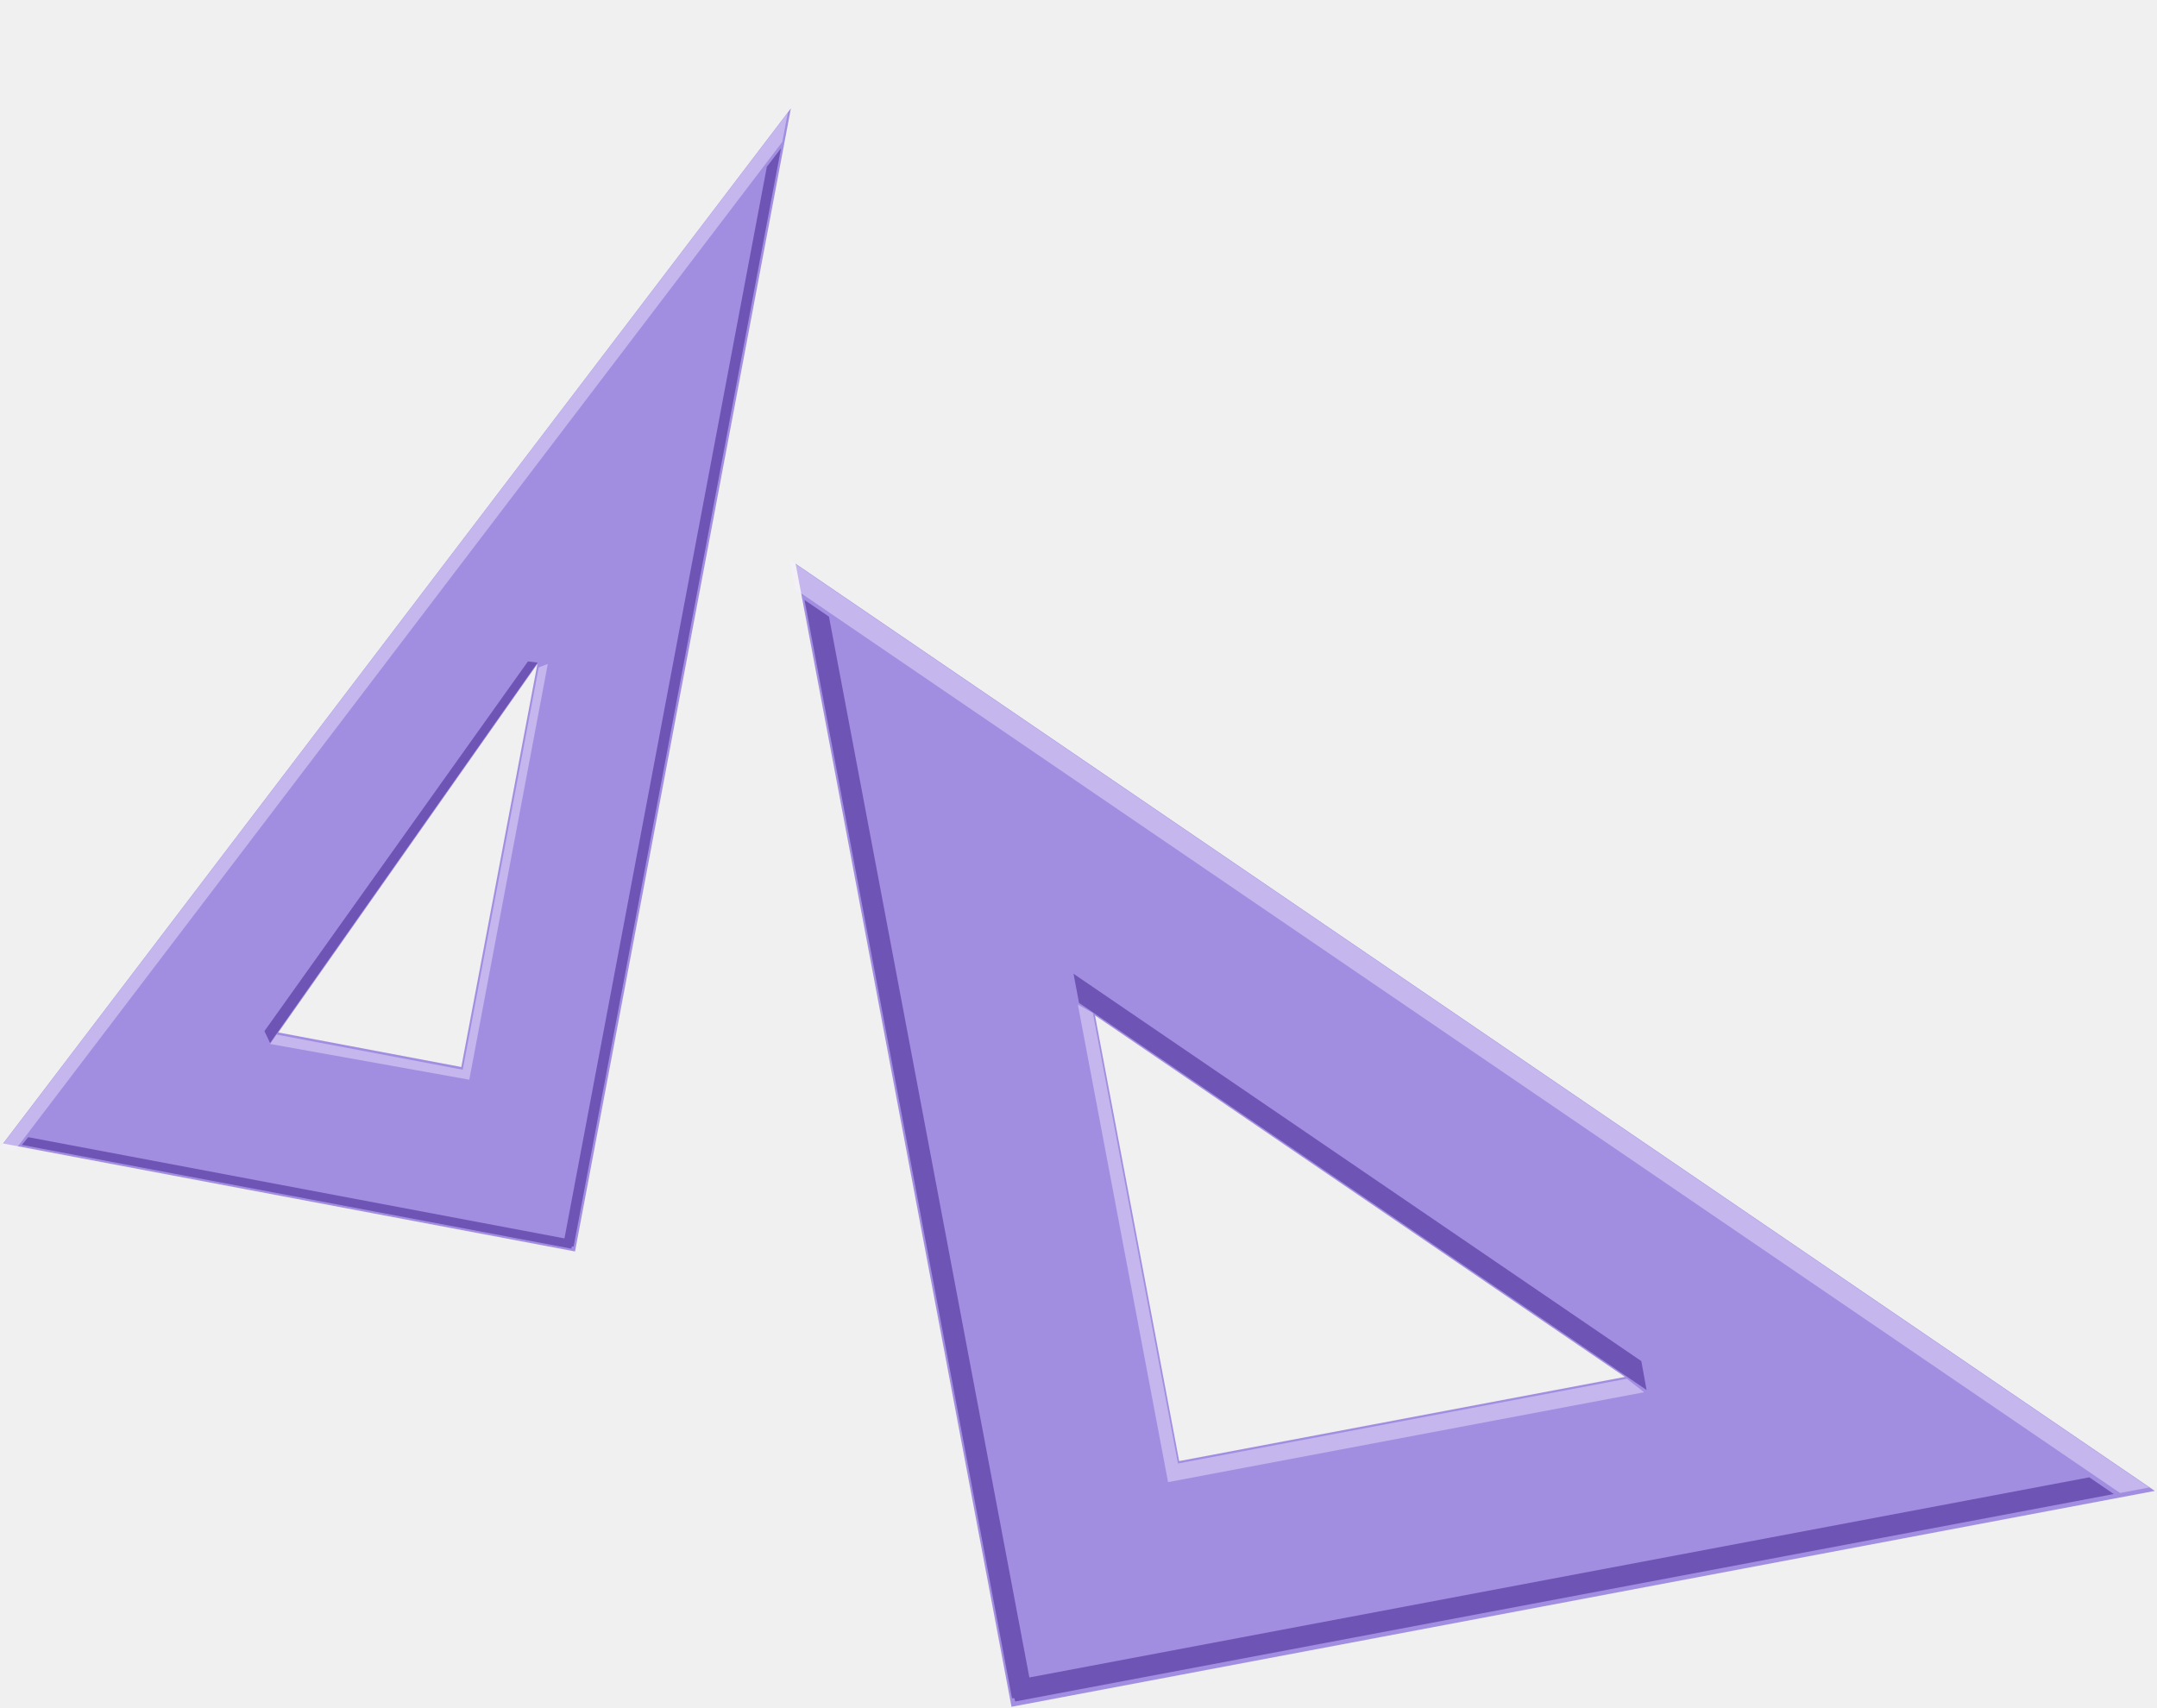
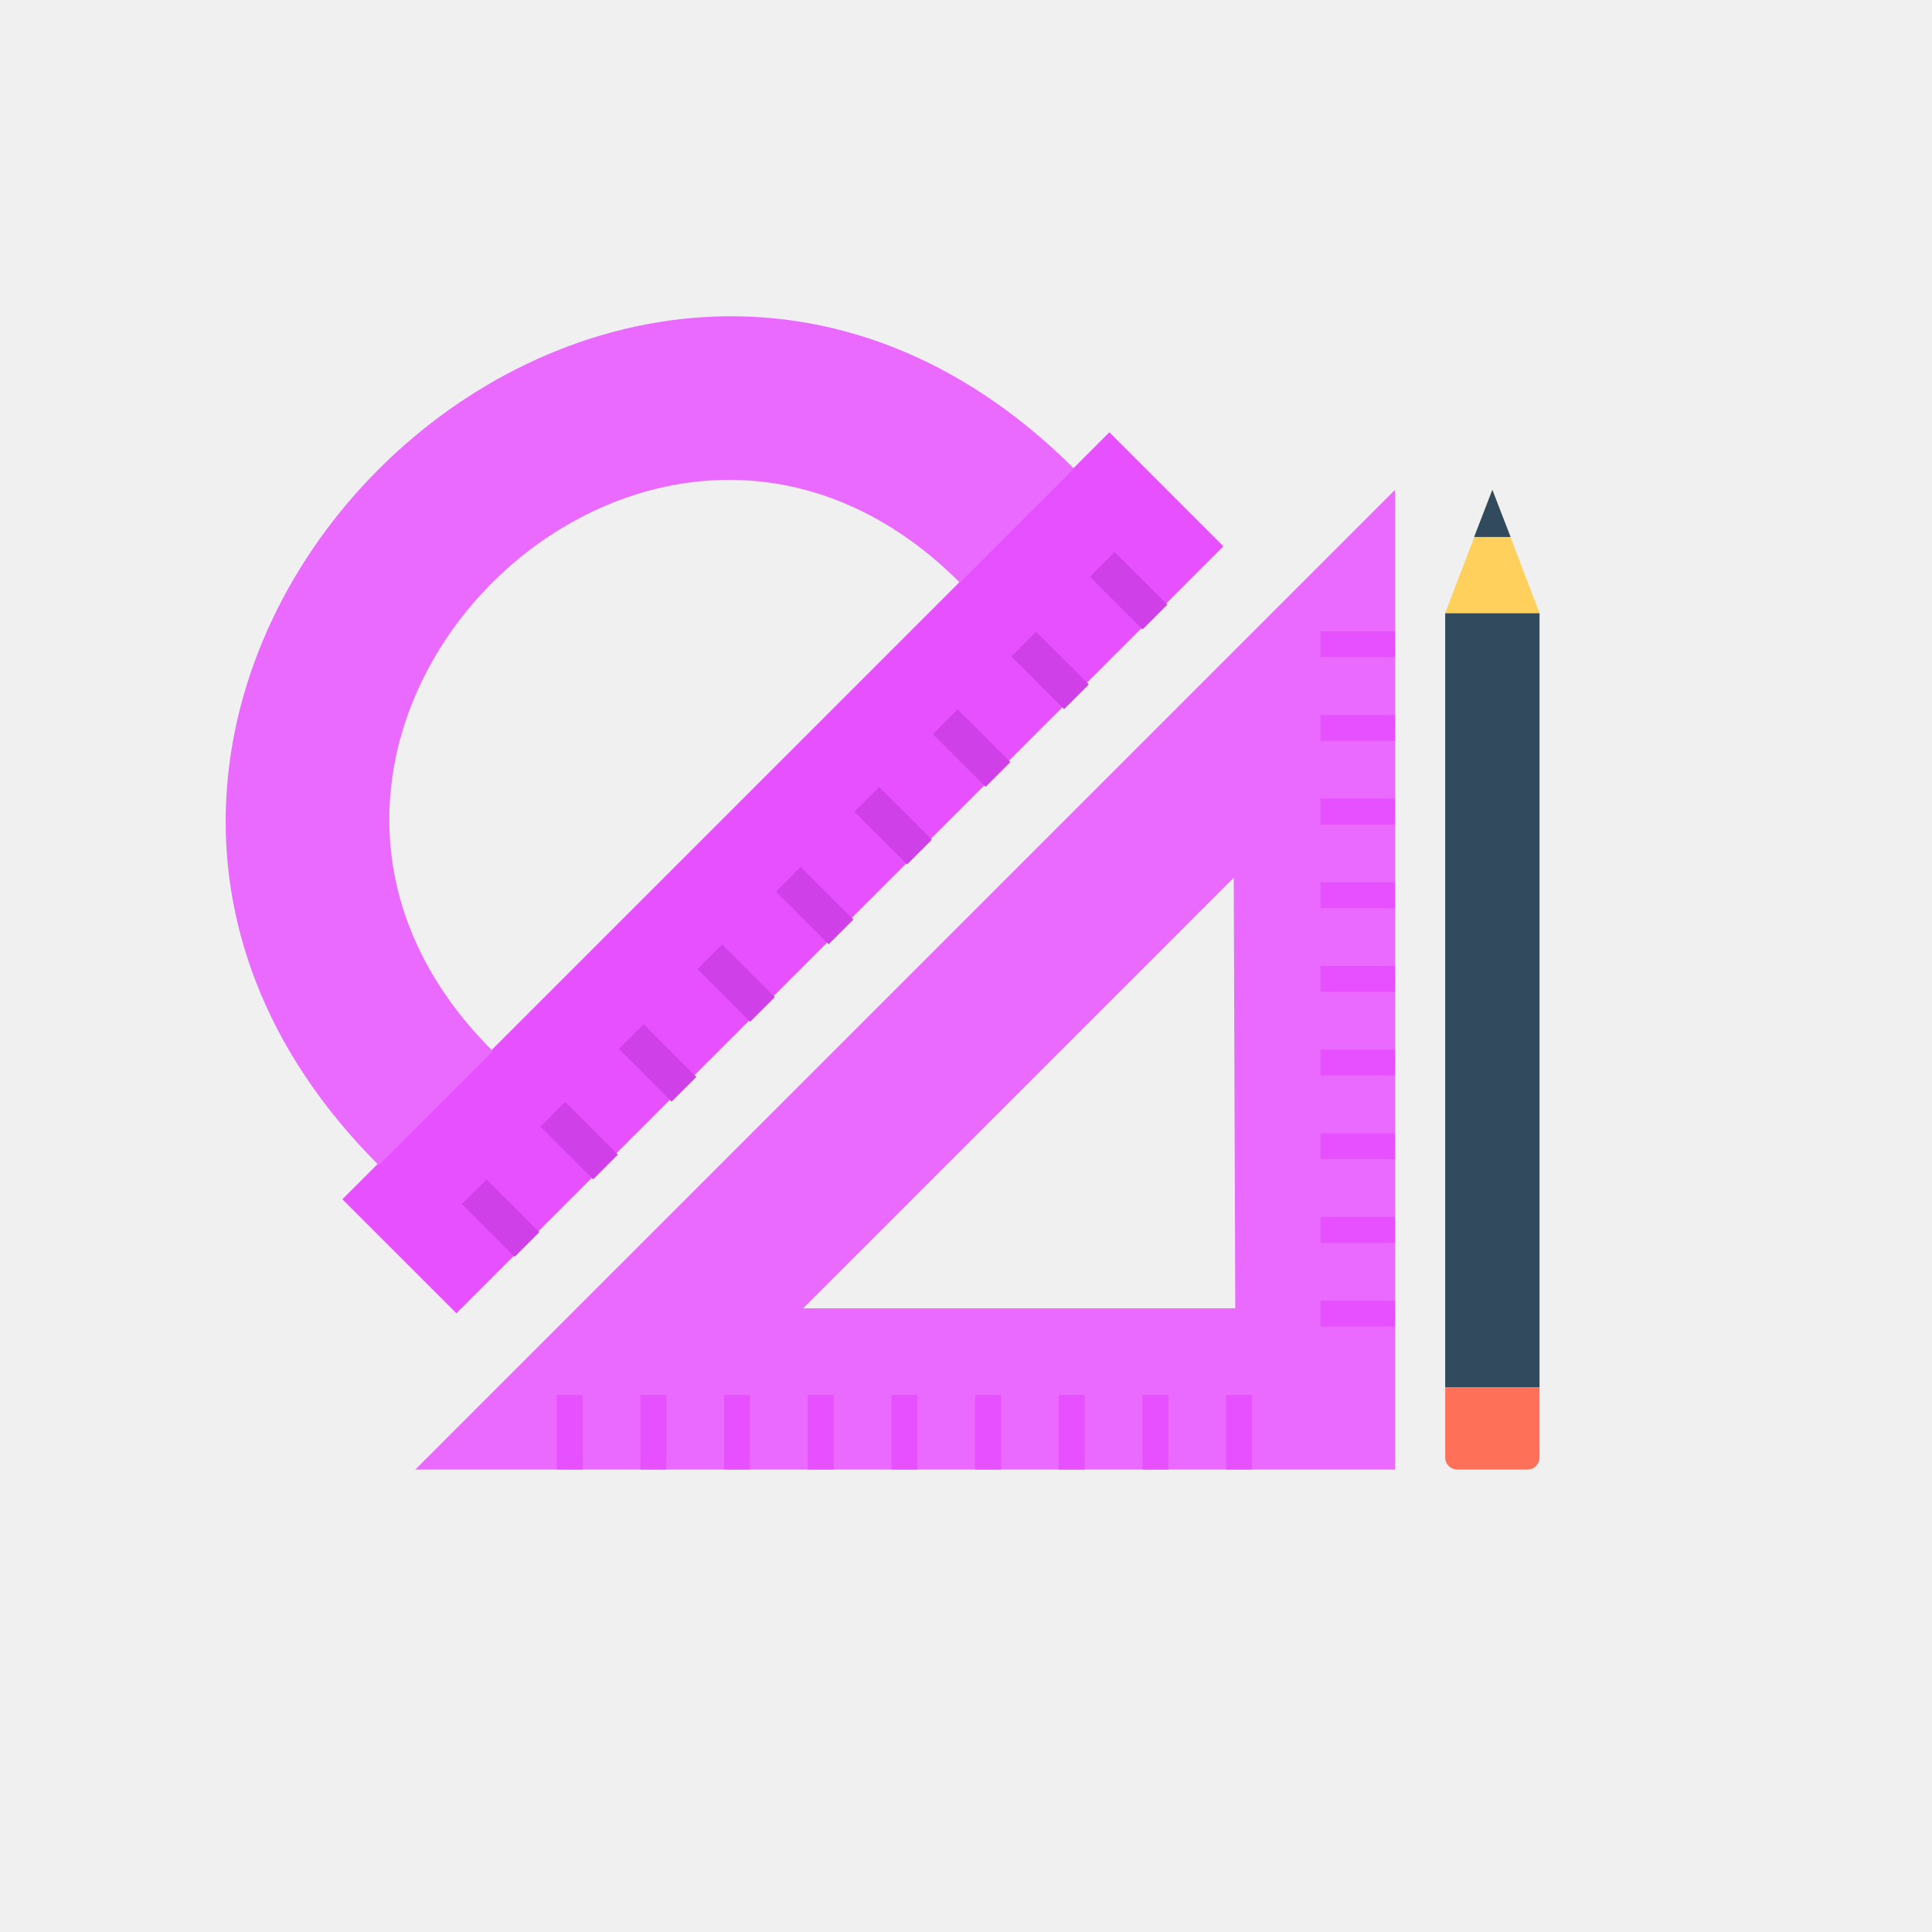
- <svg xmlns="http://www.w3.org/2000/svg" width="923" height="731" viewBox="0 0 923 731" fill="none">
-   <path d="M432.83 730.496L922.068 638.101L340.436 241.268L432.833 730.496L432.83 730.496ZM504.58 625.331L468.561 434.606L695.305 589.311L504.58 625.331Z" fill="#3300CC" fill-opacity="0.409" />
-   <path d="M338.001 239.794L340.353 252.249L907.183 638.983L919.634 636.631L338 239.789L338.001 239.794Z" fill="#F6F2FF" fill-opacity="0.409" />
-   <path d="M461.23 429.959L499.828 634.334L703.516 595.866L696.144 590.095L504.055 626.372L467.646 433.587L461.23 429.959Z" fill="#F6F3FF" fill-opacity="0.409" />
-   <path d="M344.27 256.787L433.046 726.86L434 726.77L434.43 728.222L904.504 639.445L894.034 632.285L440.474 717.943L354.73 263.929L344.27 256.789L344.27 256.787Z" fill="#230074" fill-opacity="0.409" />
-   <path d="M459.37 416.764L461.723 429.224L704.59 594.921L702.342 582.541L459.37 416.764Z" fill="#230074" fill-opacity="0.408" />
-   <path d="M246.053 535.619L338.426 46.383L1.317 489.411L246.053 535.619ZM197.396 456.671L119.109 441.89L229.97 284.149L197.396 456.671Z" fill="#3300CC" fill-opacity="0.409" />
-   <path d="M0 491.319L6.23 492.496L334.748 60.74L337.101 48.28L0 491.319Z" fill="#F6F2FF" fill-opacity="0.409" />
-   <path d="M115.614 446.817L200.808 462.098L234.404 284.162L230.531 285.65L198.02 457.837L118.338 442.792L115.614 446.817Z" fill="#F6F3FF" fill-opacity="0.409" />
-   <path d="M9.333 490.019L244.478 534.416L244.694 533.49L245.469 533.484L334.223 63.409L328.141 71.369L241.542 530.025L12.076 486.7L9.333 490.019Z" fill="#230074" fill-opacity="0.409" />
-   <path d="M113.152 441.315L115.56 446.4L230.044 283.593L225.919 283.069L113.152 441.315Z" fill="#230074" fill-opacity="0.408" />
+ <svg xmlns="http://www.w3.org/2000/svg" width="508" height="508" viewBox="0 0 508 508" fill="none">
+   <g clip-path="url(#clip0_70_12)">
+     <path d="M109.2 386.4H366.8V128.8L109.2 386.4ZM324.8 344H211.2L324.4 230.8L324.8 344Z" fill="#EA69FF" />
+     <path d="M366.8 166H347.2V172.8H366.8V166Z" fill="#E750FF" />
+     <path d="M366.8 188H347.2V194.8H366.8V188Z" fill="#E750FF" />
+     <path d="M366.8 210H347.2V216.8H366.8V210Z" fill="#E750FF" />
+     <path d="M366.8 232H347.2V238.8H366.8V232Z" fill="#E750FF" />
+     <path d="M366.8 254H347.2V260.8H366.8V254Z" fill="#E750FF" />
+     <path d="M366.8 276H347.2V282.8H366.8V276Z" fill="#E750FF" />
+     <path d="M366.8 298H347.2V304.8H366.8V298Z" fill="#E750FF" />
+     <path d="M366.8 320H347.2V326.8H366.8V320Z" fill="#E750FF" />
+     <path d="M366.8 342H347.2V348.8H366.8V342Z" fill="#E750FF" />
+     <path d="M329.2 366.8H322.4V386.4H329.2V366.8Z" fill="#E750FF" />
+     <path d="M307.2 366.8H300.4V386.4H307.2V366.8Z" fill="#E750FF" />
+     <path d="M285.2 366.8H278.4V386.4H285.2V366.8Z" fill="#E750FF" />
+     <path d="M263.2 366.8H256.4V386.4H263.2V366.8Z" fill="#E750FF" />
+     <path d="M241.2 366.8H234.4V386.4H241.2V366.8Z" fill="#E750FF" />
+     <path d="M219.2 366.8H212.4V386.4H219.2V366.8Z" fill="#E750FF" />
+     <path d="M197.2 366.8H190.4V386.4H197.2V366.8Z" fill="#E750FF" />
+     <path d="M175.2 366.8H168.4V386.4H175.2V366.8Z" fill="#E750FF" />
+     <path d="M153.2 366.8H146.4V386.4H153.2V366.8Z" fill="#E750FF" />
+     <path d="M291.695 113.666L90.032 315.329L120.014 345.31L321.676 143.647L291.695 113.666Z" fill="#E750FF" />
+     <path d="M129.6 276.4C47.2 194.4 170.4 71.2 252.4 153.2C262.4 143.2 272.4 133.2 282.4 123.2C160.4 1.6 -22.4 184.4 99.6 306.4C109.6 296.4 119.6 286.4 129.6 276.4Z" fill="#EA69FF" />
+     <path d="M293.082 145.13L286.577 151.635L300.436 165.494L306.942 158.989L293.082 145.13Z" fill="#D040E8" />
+     <path d="M272.442 166.108L265.937 172.613L279.796 186.472L286.301 179.967L272.442 166.108Z" fill="#D040E8" />
+     <path d="M251.802 186.516L245.297 193.022L259.156 206.881L265.662 200.375L251.802 186.516Z" fill="#D040E8" />
+     <path d="M231.162 206.932L224.657 213.438L238.516 227.297L245.021 220.791L231.162 206.932Z" fill="#D040E8" />
+     <path d="M210.523 227.931L204.017 234.436L217.876 248.295L224.382 241.79L210.523 227.931Z" fill="#D040E8" />
+     <path d="M189.882 248.315L183.377 254.82L197.236 268.679L203.741 262.174L189.882 248.315Z" fill="#D040E8" />
+     <path d="M169.242 269.304L162.737 275.81L176.596 289.669L183.101 283.164L169.242 269.304Z" fill="#D040E8" />
+     <path d="M148.602 289.729L142.097 296.234L155.956 310.094L162.461 303.588L148.602 289.729Z" fill="#D040E8" />
+     <path d="M127.962 310.114L121.457 316.619L135.316 330.478L141.821 323.973L127.962 310.114Z" fill="#D040E8" />
+     <path d="M404.8 161.2H380V364.8H404.8V161.2Z" fill="#324A5E" />
+     <path d="M404.8 161.2L392.4 128.8L380 161.2H404.8Z" fill="#FFD05B" />
+     <path d="M397.2 141.2L392.4 128.8L387.6 141.2H397.2Z" fill="#324A5E" />
+     <path d="M380 364.8V383.2C380 385.2 381.6 386.4 383.2 386.4H401.6C403.6 386.4 404.8 384.8 404.8 383.2V364.8H380Z" fill="#FF7058" />
+   </g>
+   <defs>
+     <clipPath id="clip0_70_12">
+       <rect width="508" height="508" fill="white" />
+     </clipPath>
+   </defs>
</svg>
